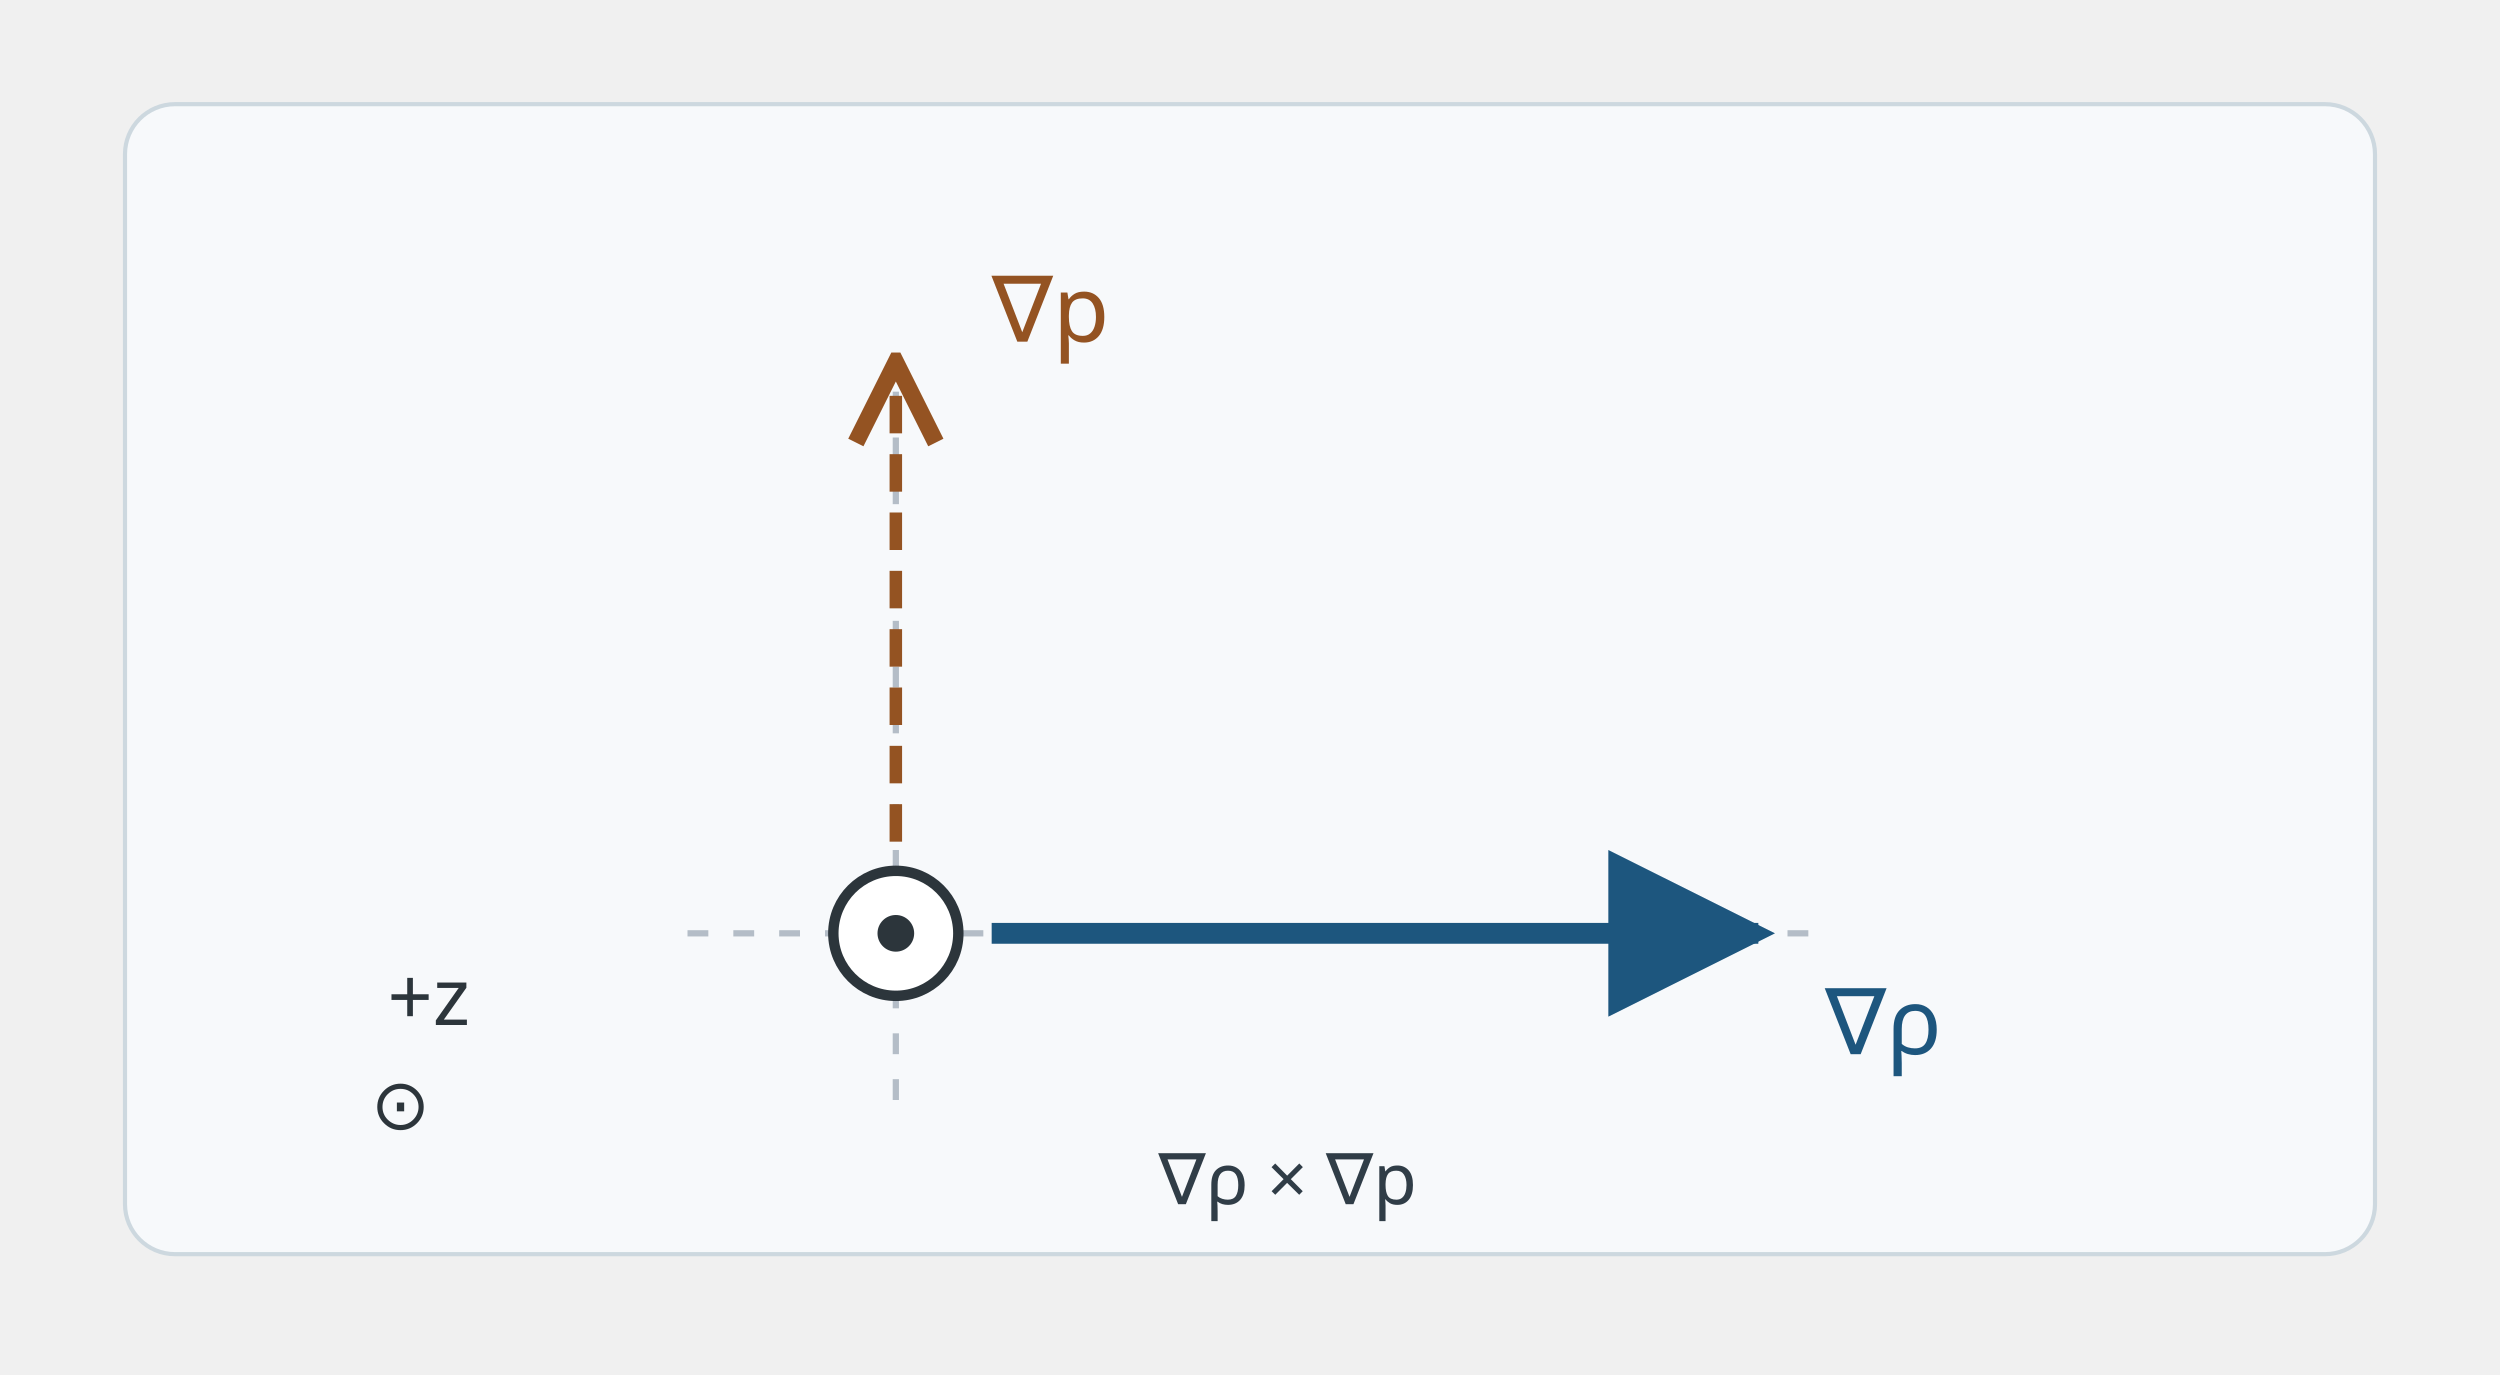
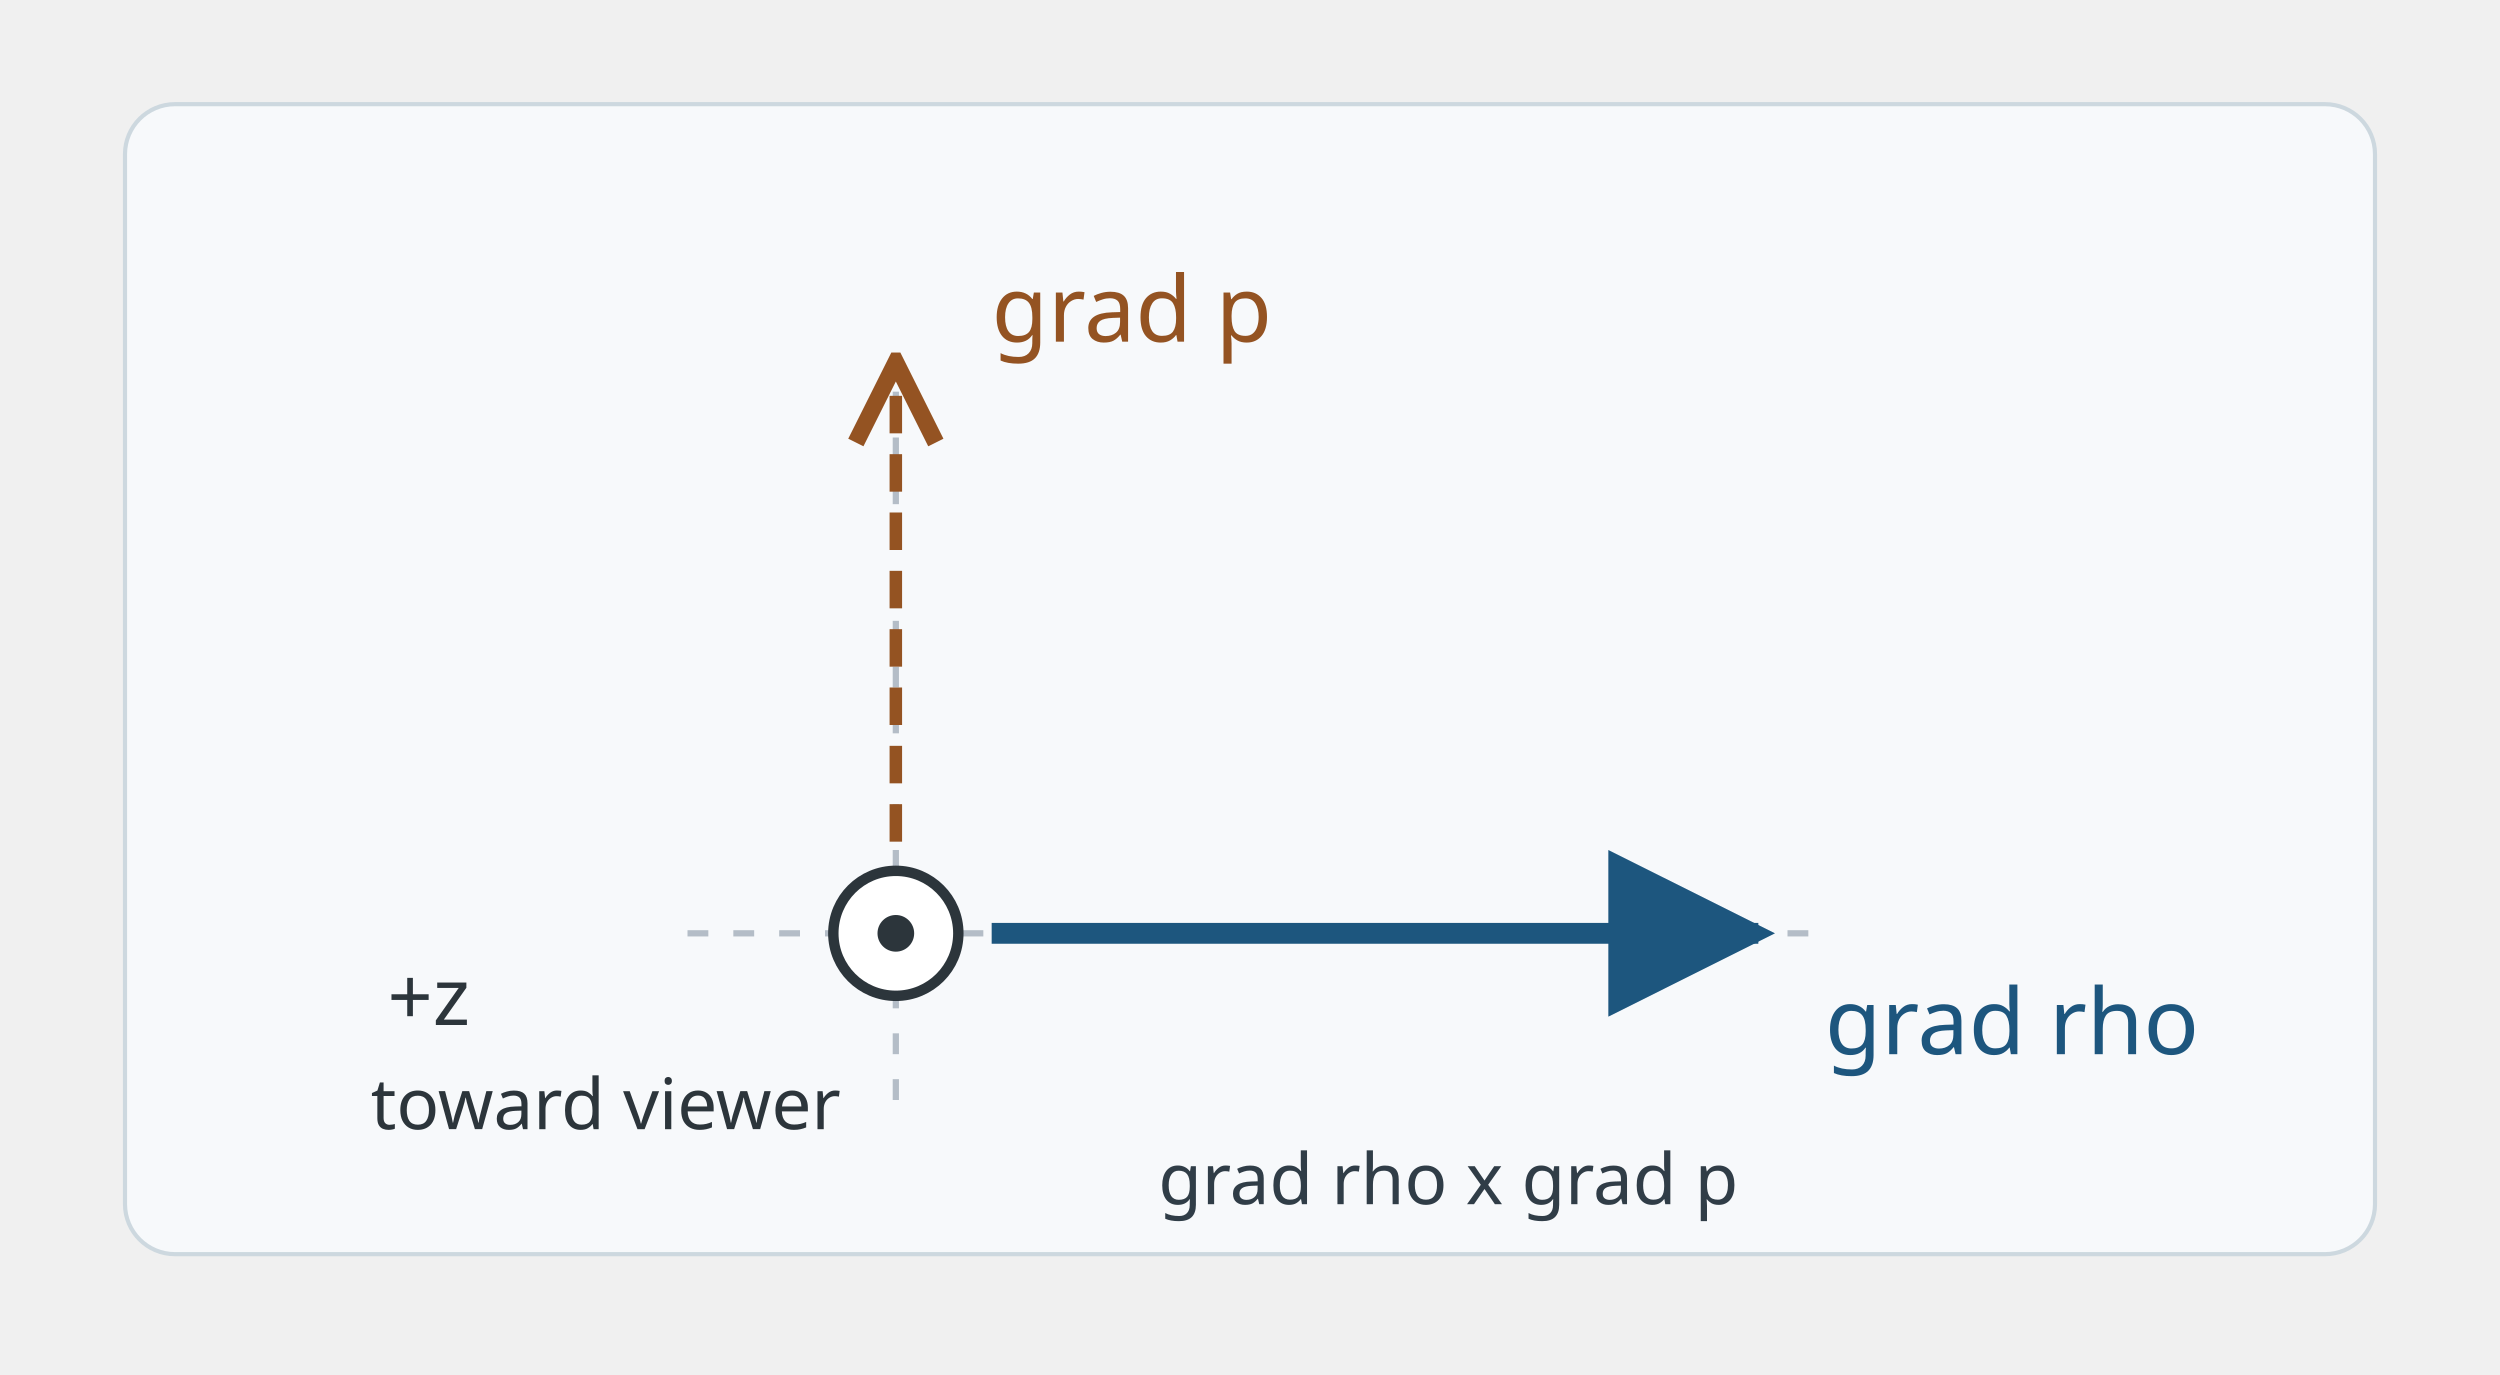
<svg xmlns="http://www.w3.org/2000/svg" width="600" height="330" viewBox="0 0 600 330" data-layout-lint="strict" role="img" aria-labelledby="svg-fluid8-title svg-fluid8-desc">
  <defs>
    <marker id="fluid8-arrow-solid" viewBox="0 0 10 10" refX="9" refY="5" markerWidth="8" markerHeight="8" orient="auto-start-reverse">
      <path d="M 0 0 L 10 5 L 0 10 z" fill="#1d567e" />
    </marker>
    <marker id="fluid8-arrow-open" viewBox="0 0 10 10" refX="9" refY="5" markerWidth="8" markerHeight="8" orient="auto">
      <path d="M 1 1 L 9 5 L 1 9" fill="none" stroke="#945322" stroke-width="1.7" />
    </marker>
  </defs>
  <rect x="30" y="25" width="540" height="276" rx="12" fill="#f7f9fb" stroke="#cdd8df" />
  <path d="M 215 264 L 215 85 M 165 224 L 440 224" fill="none" stroke="#b4bdc7" stroke-width="1.5" stroke-dasharray="5 6" />
  <line x1="238" y1="224" x2="422" y2="224" stroke="#1d567e" stroke-width="5" data-series-group="gradients" data-series-label="density" marker-end="url(#fluid8-arrow-solid)" />
  <line x1="215" y1="202" x2="215" y2="87" stroke="#945322" stroke-width="3" stroke-dasharray="9 5" data-series-group="gradients" data-series-label="pressure" marker-end="url(#fluid8-arrow-open)" />
  <circle cx="215" cy="224" r="15" fill="white" stroke="#2c353b" stroke-width="2.5" />
  <circle cx="215" cy="224" r="4.4" fill="#2c353b" />
-   <text x="438" y="253" font-size="22" font-family="sans-serif" fill="#1d567e">∇ρ</text>
-   <text x="238" y="82" font-size="22" font-family="sans-serif" fill="#945322">∇p</text>
+   <text x="438" y="253" font-size="22" font-family="sans-serif" fill="#1d567e">grad rho</text>
+   <text x="238" y="82" font-size="22" font-family="sans-serif" fill="#945322">grad p</text>
  <text x="93" y="246" font-size="19" font-family="sans-serif" fill="#2c353b">+z</text>
-   <text x="89" y="271" font-size="17" font-family="sans-serif" fill="#2c353b">⊙</text>
-   <text x="278" y="289" font-size="17" font-family="sans-serif" fill="#303d47">∇ρ × ∇p</text>
+   <text x="89" y="271" font-size="17" font-family="sans-serif" fill="#2c353b">toward viewer</text>
+   <text x="278" y="289" font-size="17" font-family="sans-serif" fill="#303d47">grad rho x grad p</text>
</svg>
